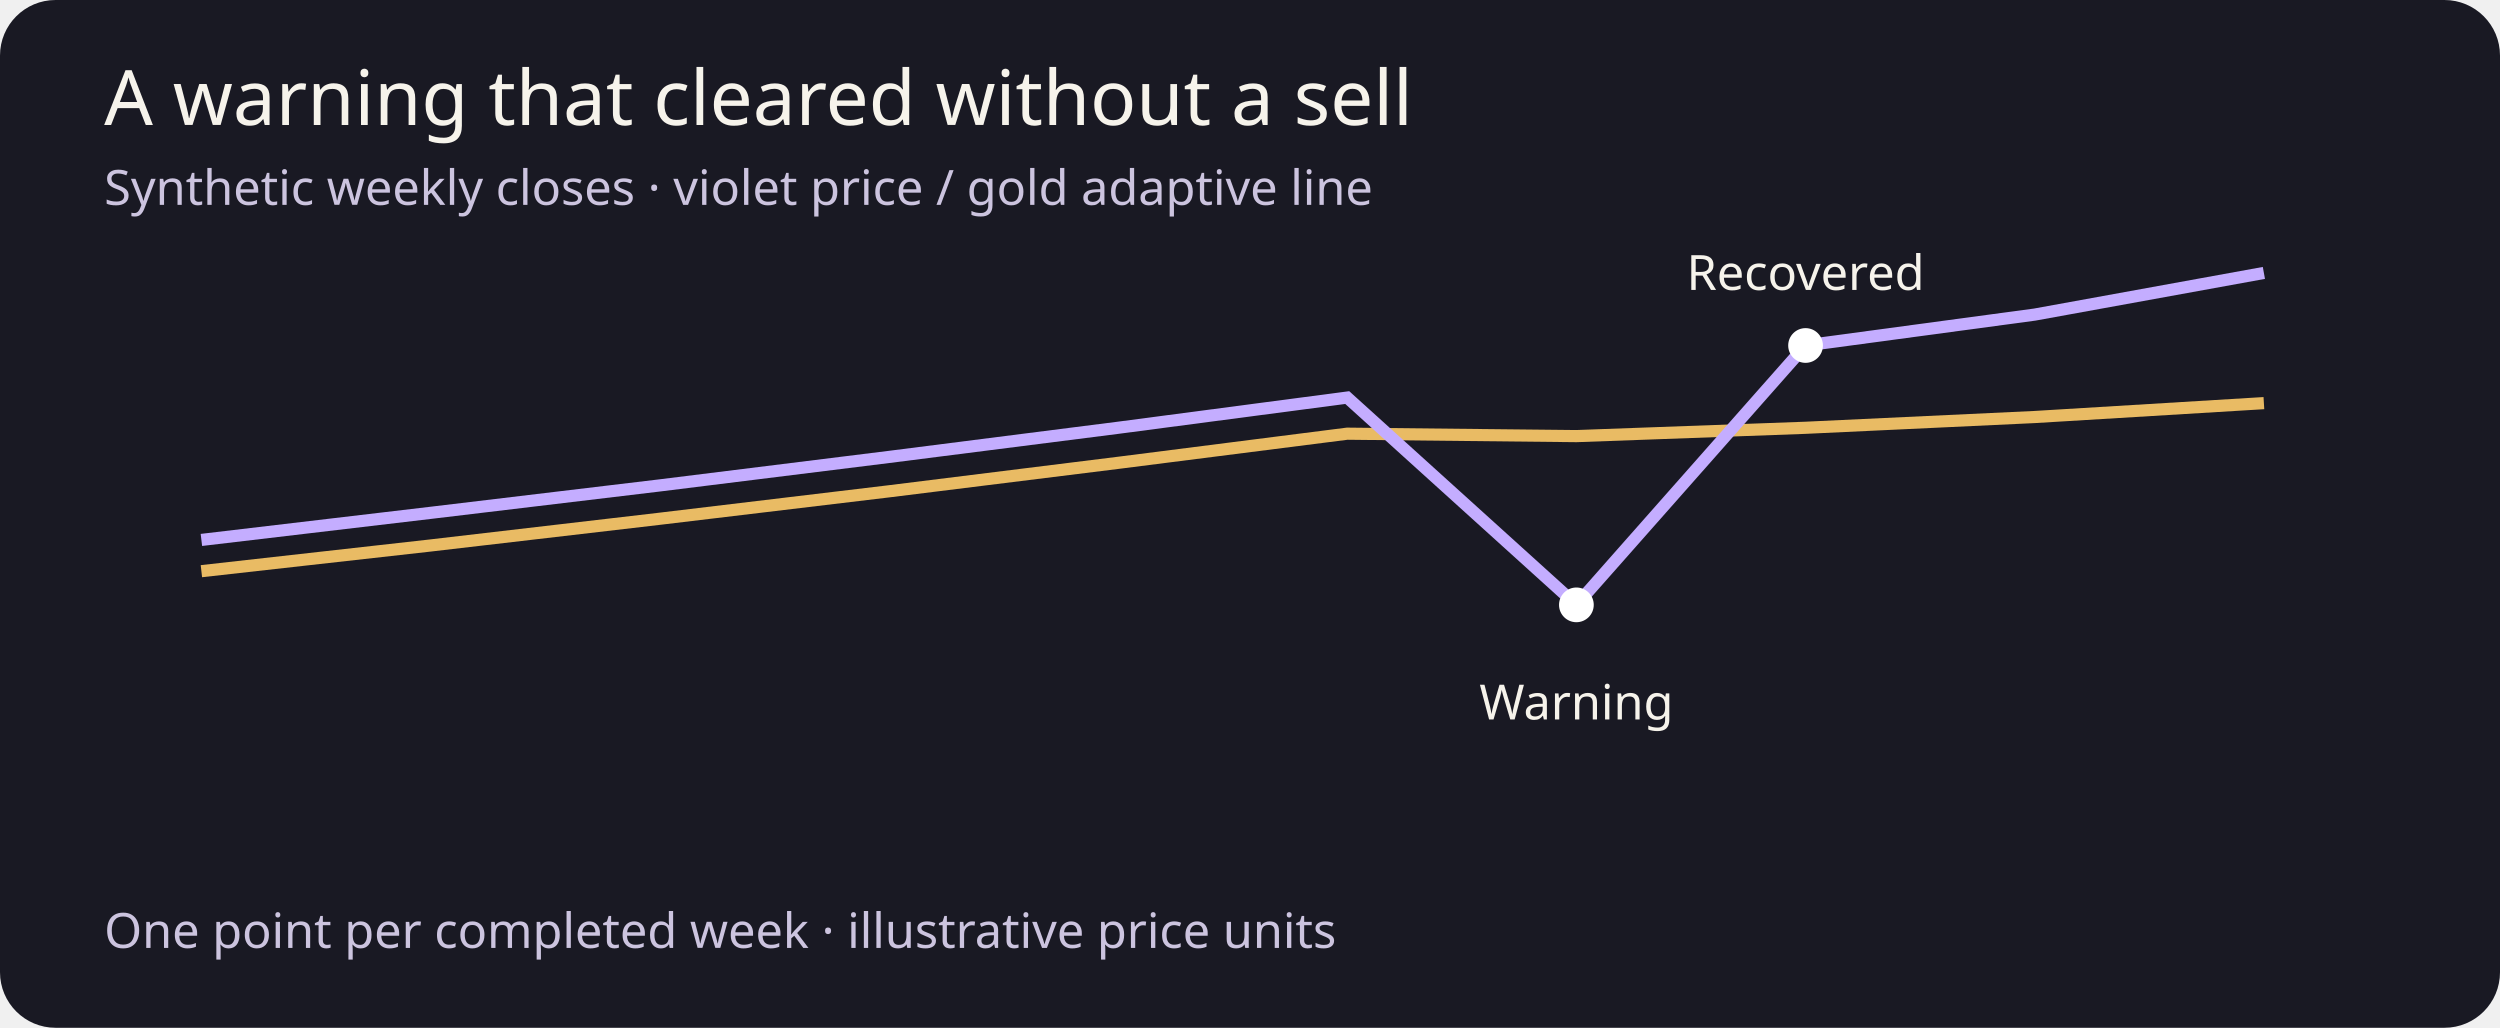
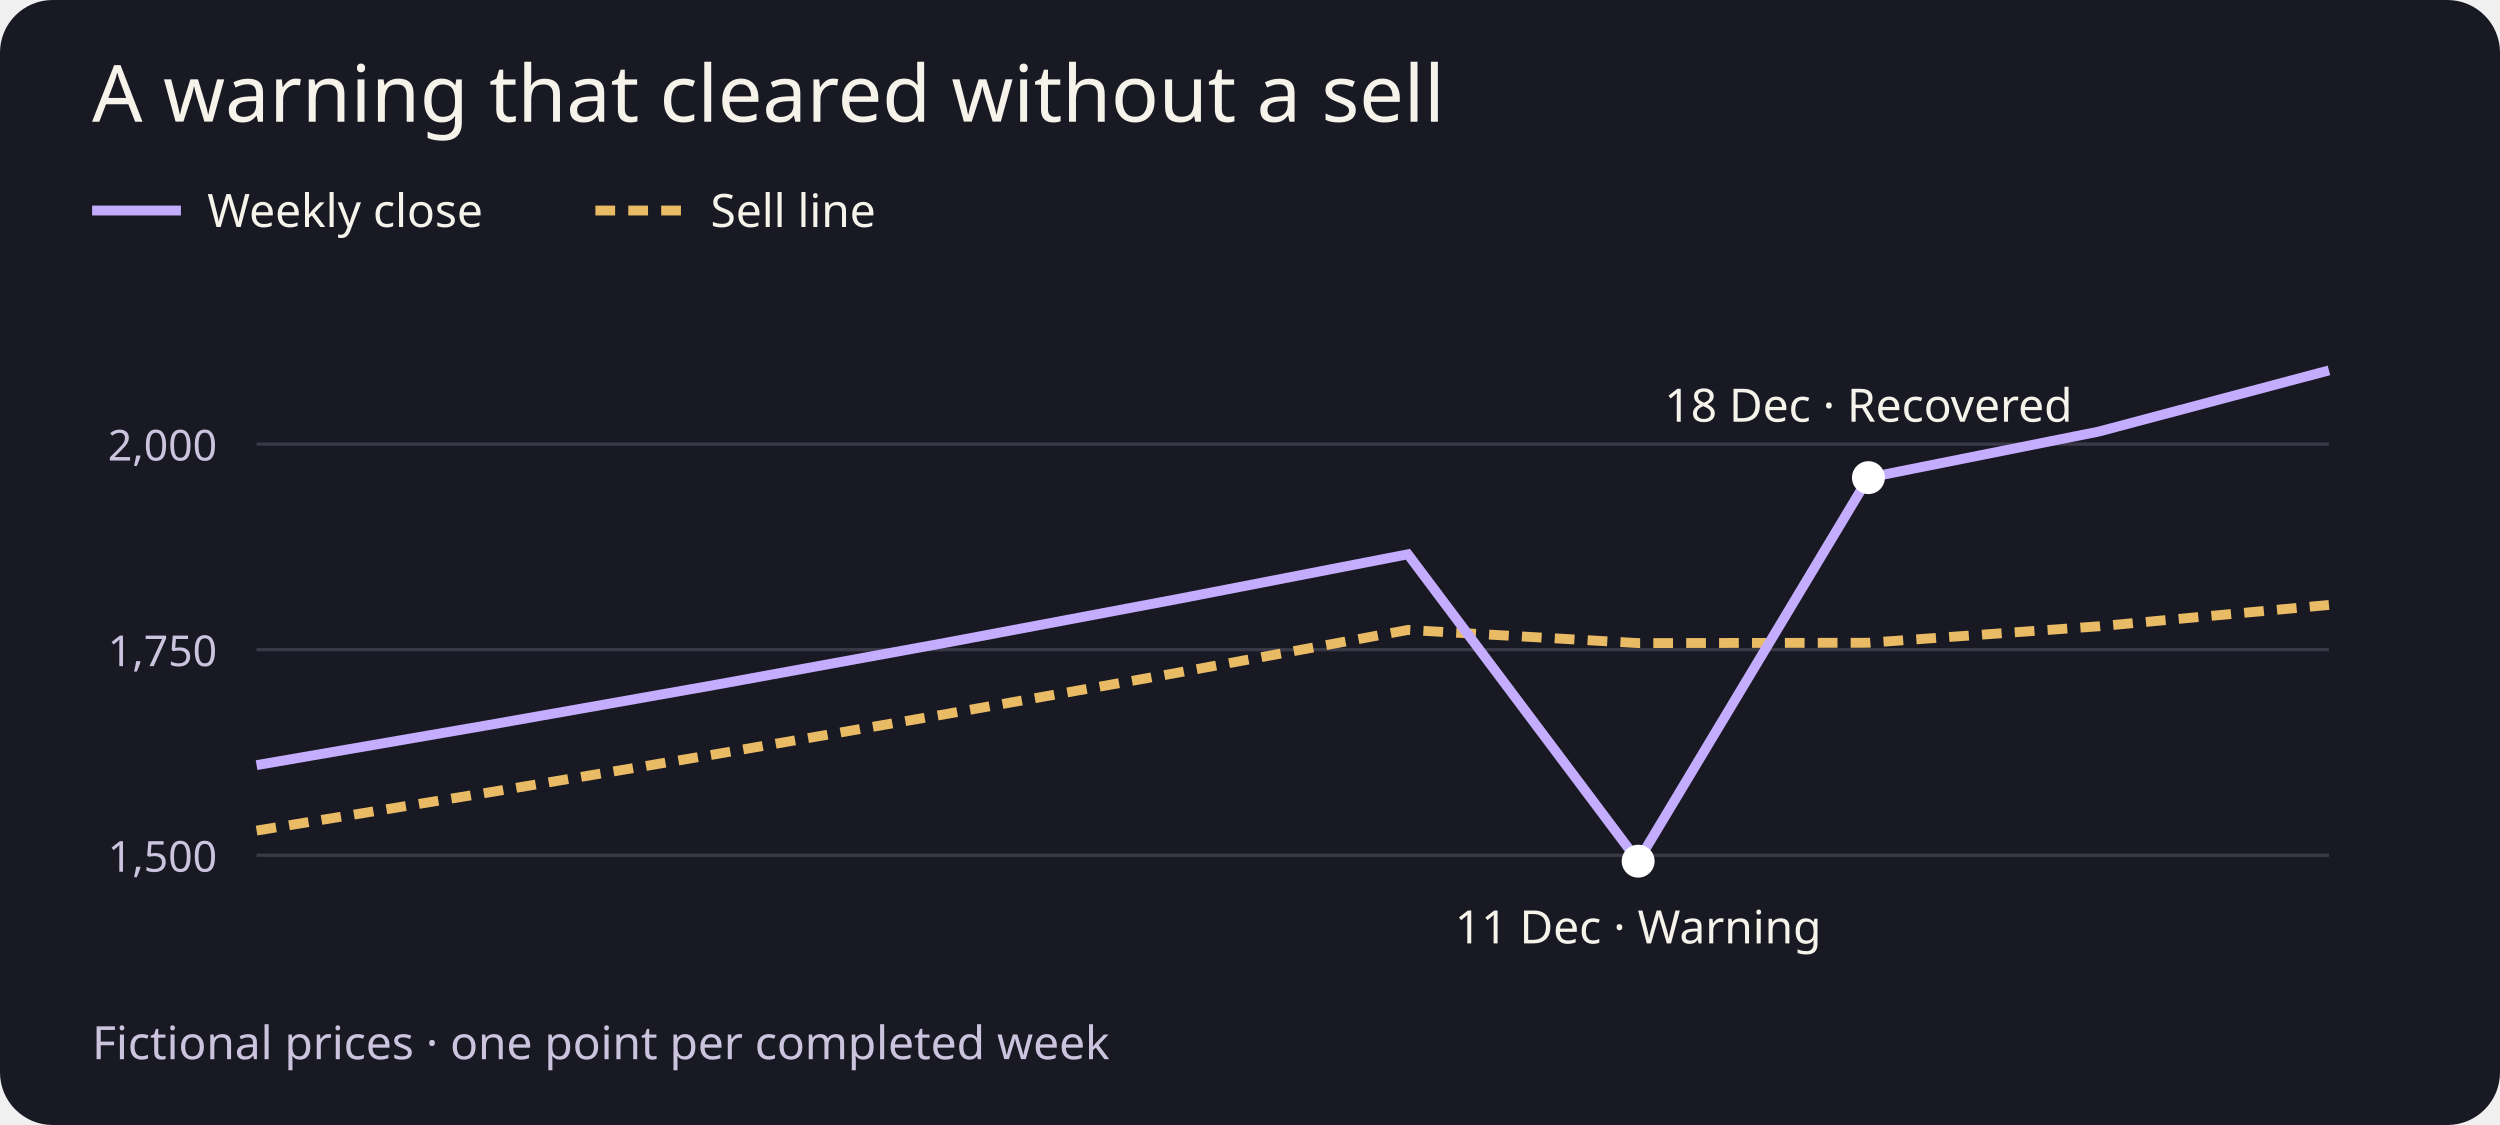
- <svg xmlns="http://www.w3.org/2000/svg" viewBox="0 0 720 296" role="img" aria-label="Synthetic prices dip, trigger a warning, then recover the following week.">
-   <rect width="720" height="296" rx="16" fill="#191923" />
+ <svg xmlns="http://www.w3.org/2000/svg" viewBox="0 0 760 342" role="img" aria-labelledby="title desc">
+   <rect width="760" height="342" rx="16" fill="#191923" />
  <g fill="#f6f3eb" font-family="system-ui,sans-serif">
-     <text x="30" y="36" font-size="22">A warning that cleared without a sell</text>
-     <text x="30" y="59" fill="#ccc4df" font-size="14">Synthetic weekly closes · violet price / gold adaptive line</text>
-     <polyline fill="none" stroke="#e9bb64" stroke-width="3.5" points="58,164.5 124,157.1 190,149.4 256,141.5 322,133.3 388,124.9 454,125.6 520,123.2 586,120.1 652,116.1" />
-     <polyline fill="none" stroke="#c4adff" stroke-width="3.5" points="58,155.5 124,147.7 190,139.8 256,131.6 322,123.2 388,114.5 454,174.2 520,99.5 586,90.6 652,78.6" />
-     <circle cx="454" cy="174.2" r="5" fill="#fff" />
-     <text x="454" y="207.2" text-anchor="middle" font-size="14">Warning</text>
-     <circle cx="520" cy="99.5" r="5" fill="#fff" />
-     <text x="520" y="83.5" text-anchor="middle" font-size="14">Recovered</text>
-     <text x="30" y="273" fill="#ccc4df" font-size="14">One point per completed week · illustrative price units</text>
+     <text x="28" y="37" font-size="24">A warning that cleared without a sell</text>
+     <path d="M28 64h27" stroke="#c4adff" stroke-width="3" />
+     <text x="63" y="69" font-size="14">Weekly close</text>
+     <path d="M181 64h27" stroke="#e9bb64" stroke-width="3" stroke-dasharray="6 4" />
+     <text x="216" y="69" font-size="14">Sell line</text>
+     <path d="M78 260.0h630" stroke="#393947" />
+     <text x="66" y="265.0" text-anchor="end" fill="#ccc4df" font-size="13">1,500</text>
+     <path d="M78 197.5h630" stroke="#393947" />
+     <text x="66" y="202.5" text-anchor="end" fill="#ccc4df" font-size="13">1,750</text>
+     <path d="M78 135.0h630" stroke="#393947" />
+     <text x="66" y="140.0" text-anchor="end" fill="#ccc4df" font-size="13">2,000</text>
+     <polyline fill="none" stroke="#e9bb64" stroke-dasharray="6 4" stroke-width="3" points="78,252.5 148,241.0 218,229.2 288,217.0 358,204.5 428,191.5 498,195.5 568,195.4 638,190.4 708,183.9" />
+     <polyline fill="none" stroke="#c4adff" stroke-width="3" points="78,232.6 148,220.5 218,208.1 288,195.3 358,182.1 428,168.5 498,261.8 568,145.2 638,131.2 708,112.6" />
+     <circle cx="498" cy="261.8" r="5" fill="#fff" />
+     <text x="498" y="286.8" text-anchor="middle" font-size="14">11 Dec · Warning</text>
+     <circle cx="568" cy="145.2" r="5" fill="#fff" />
+     <text x="568" y="128.2" text-anchor="middle" font-size="14">18 Dec · Recovered</text>
+     <text x="28" y="322" fill="#ccc4df" font-size="14">Fictional prices · one point per completed week</text>
  </g>
</svg>
